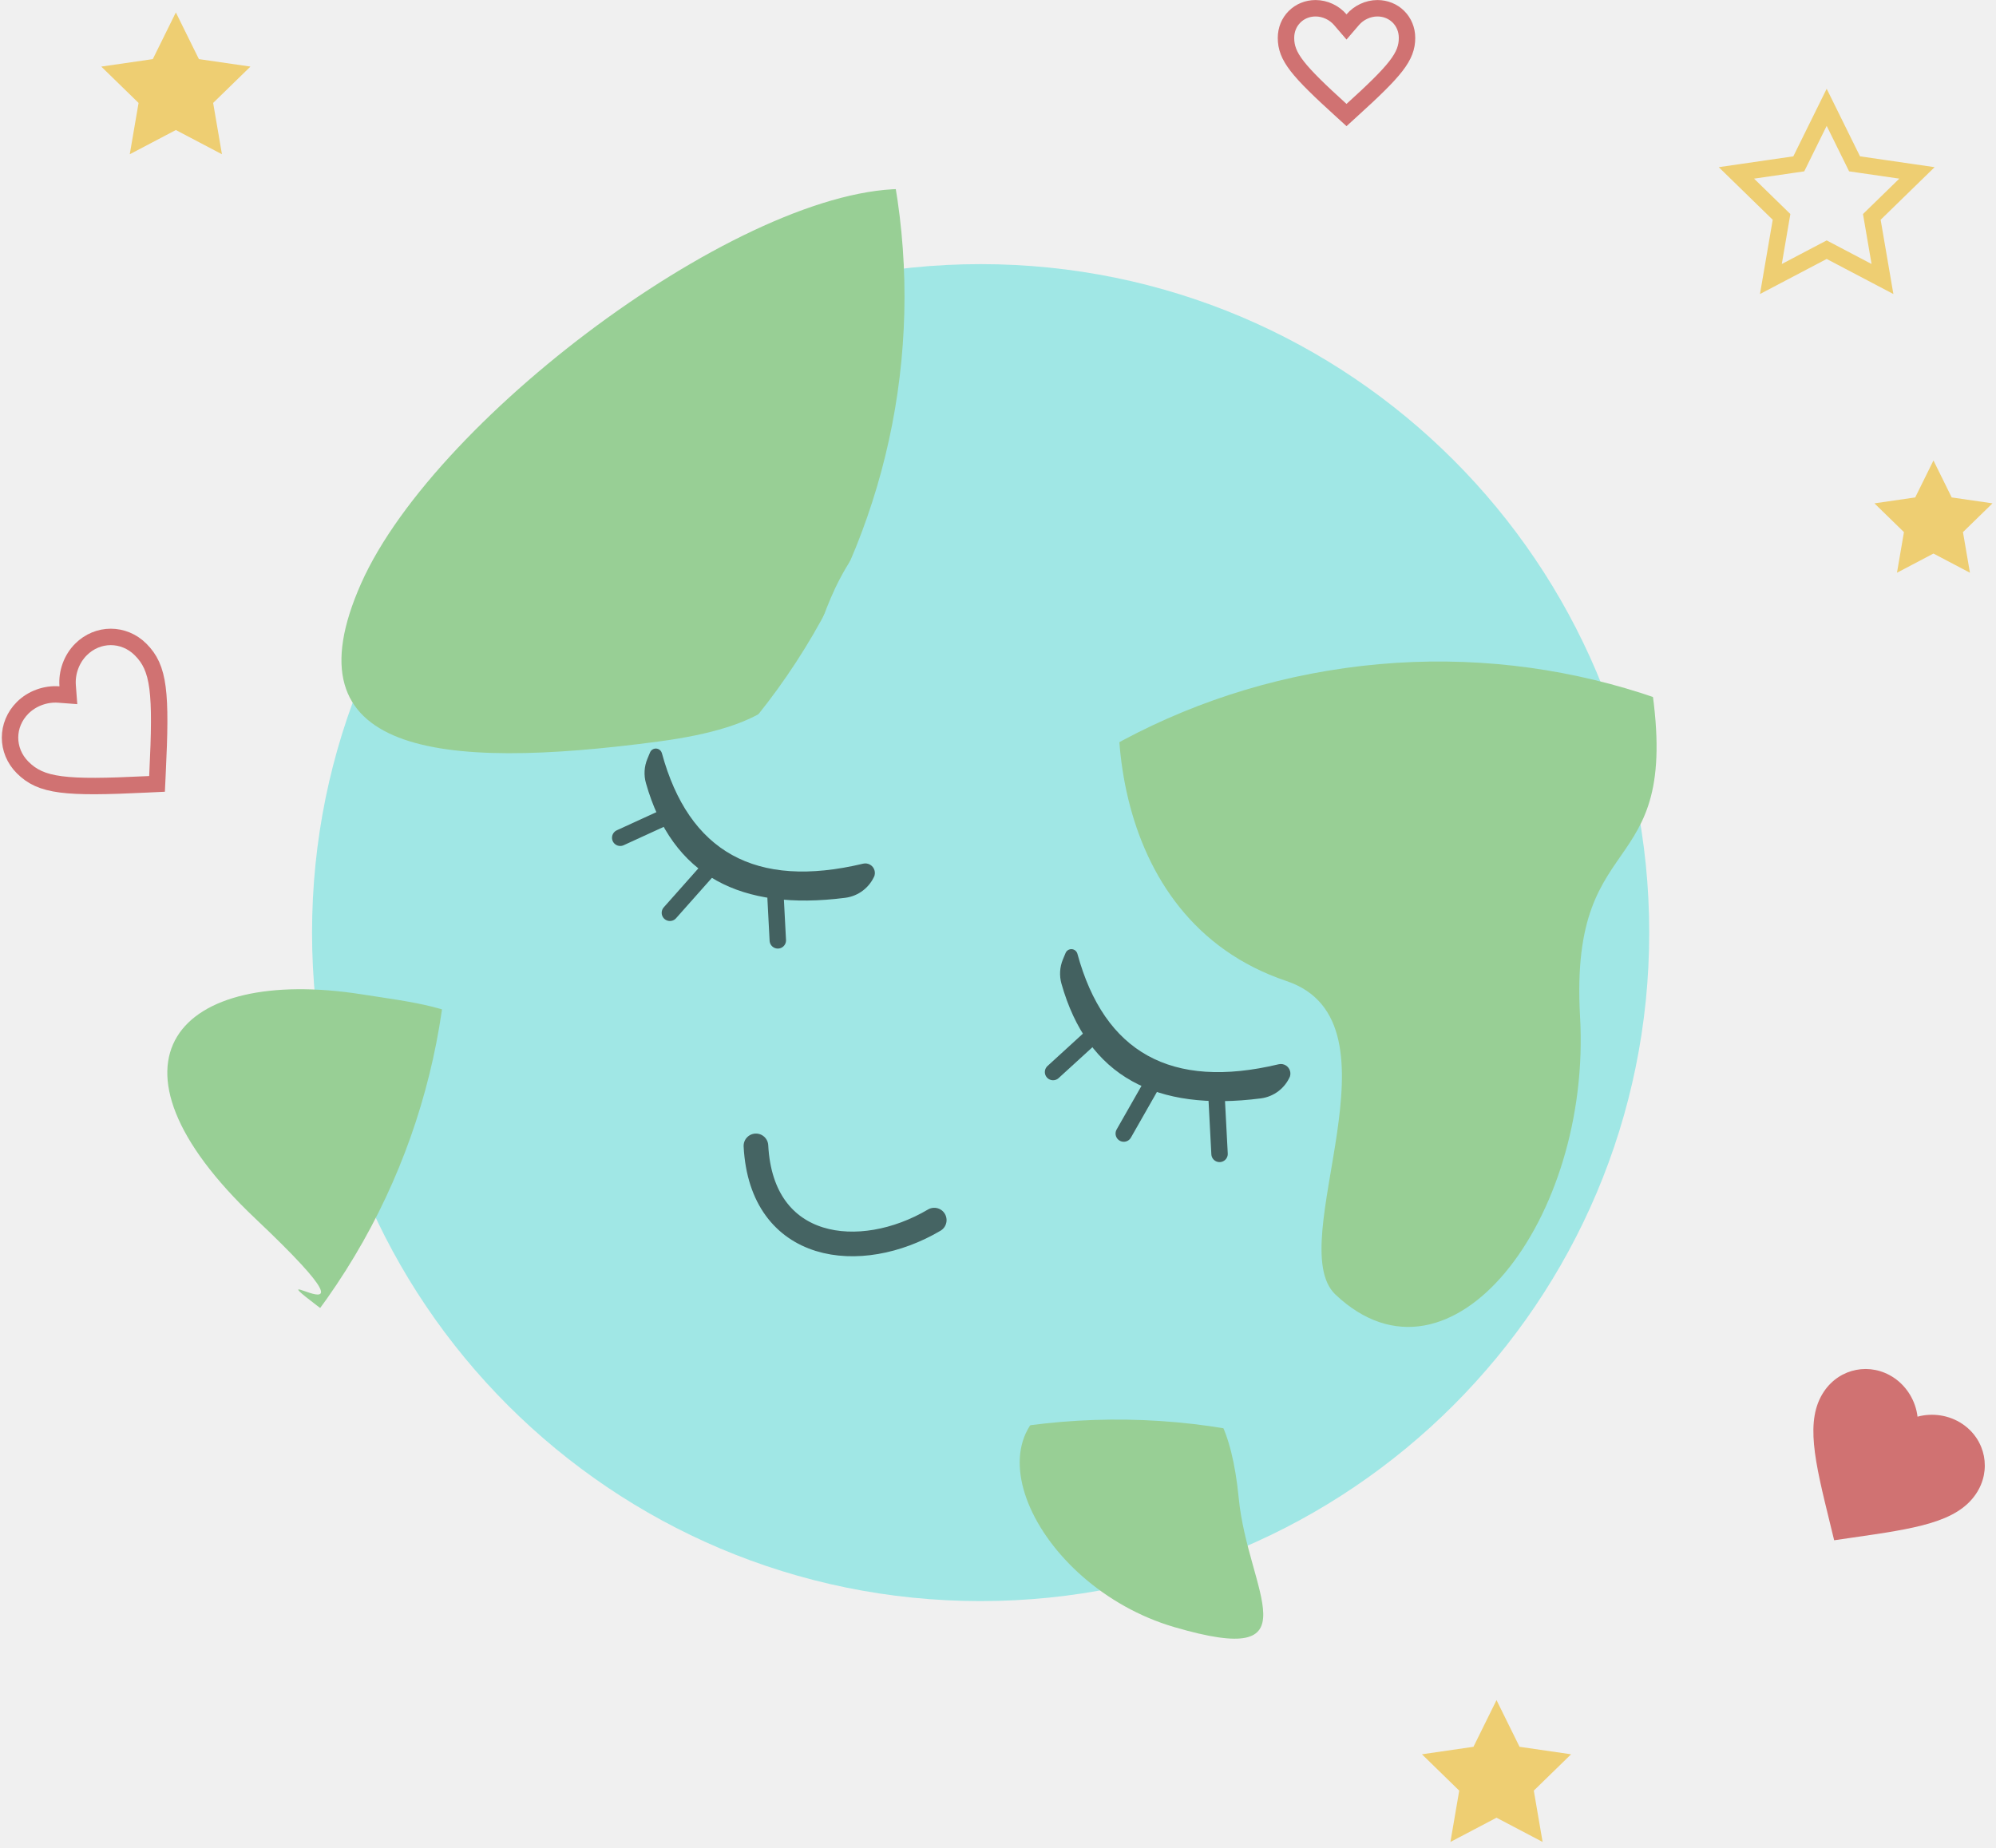
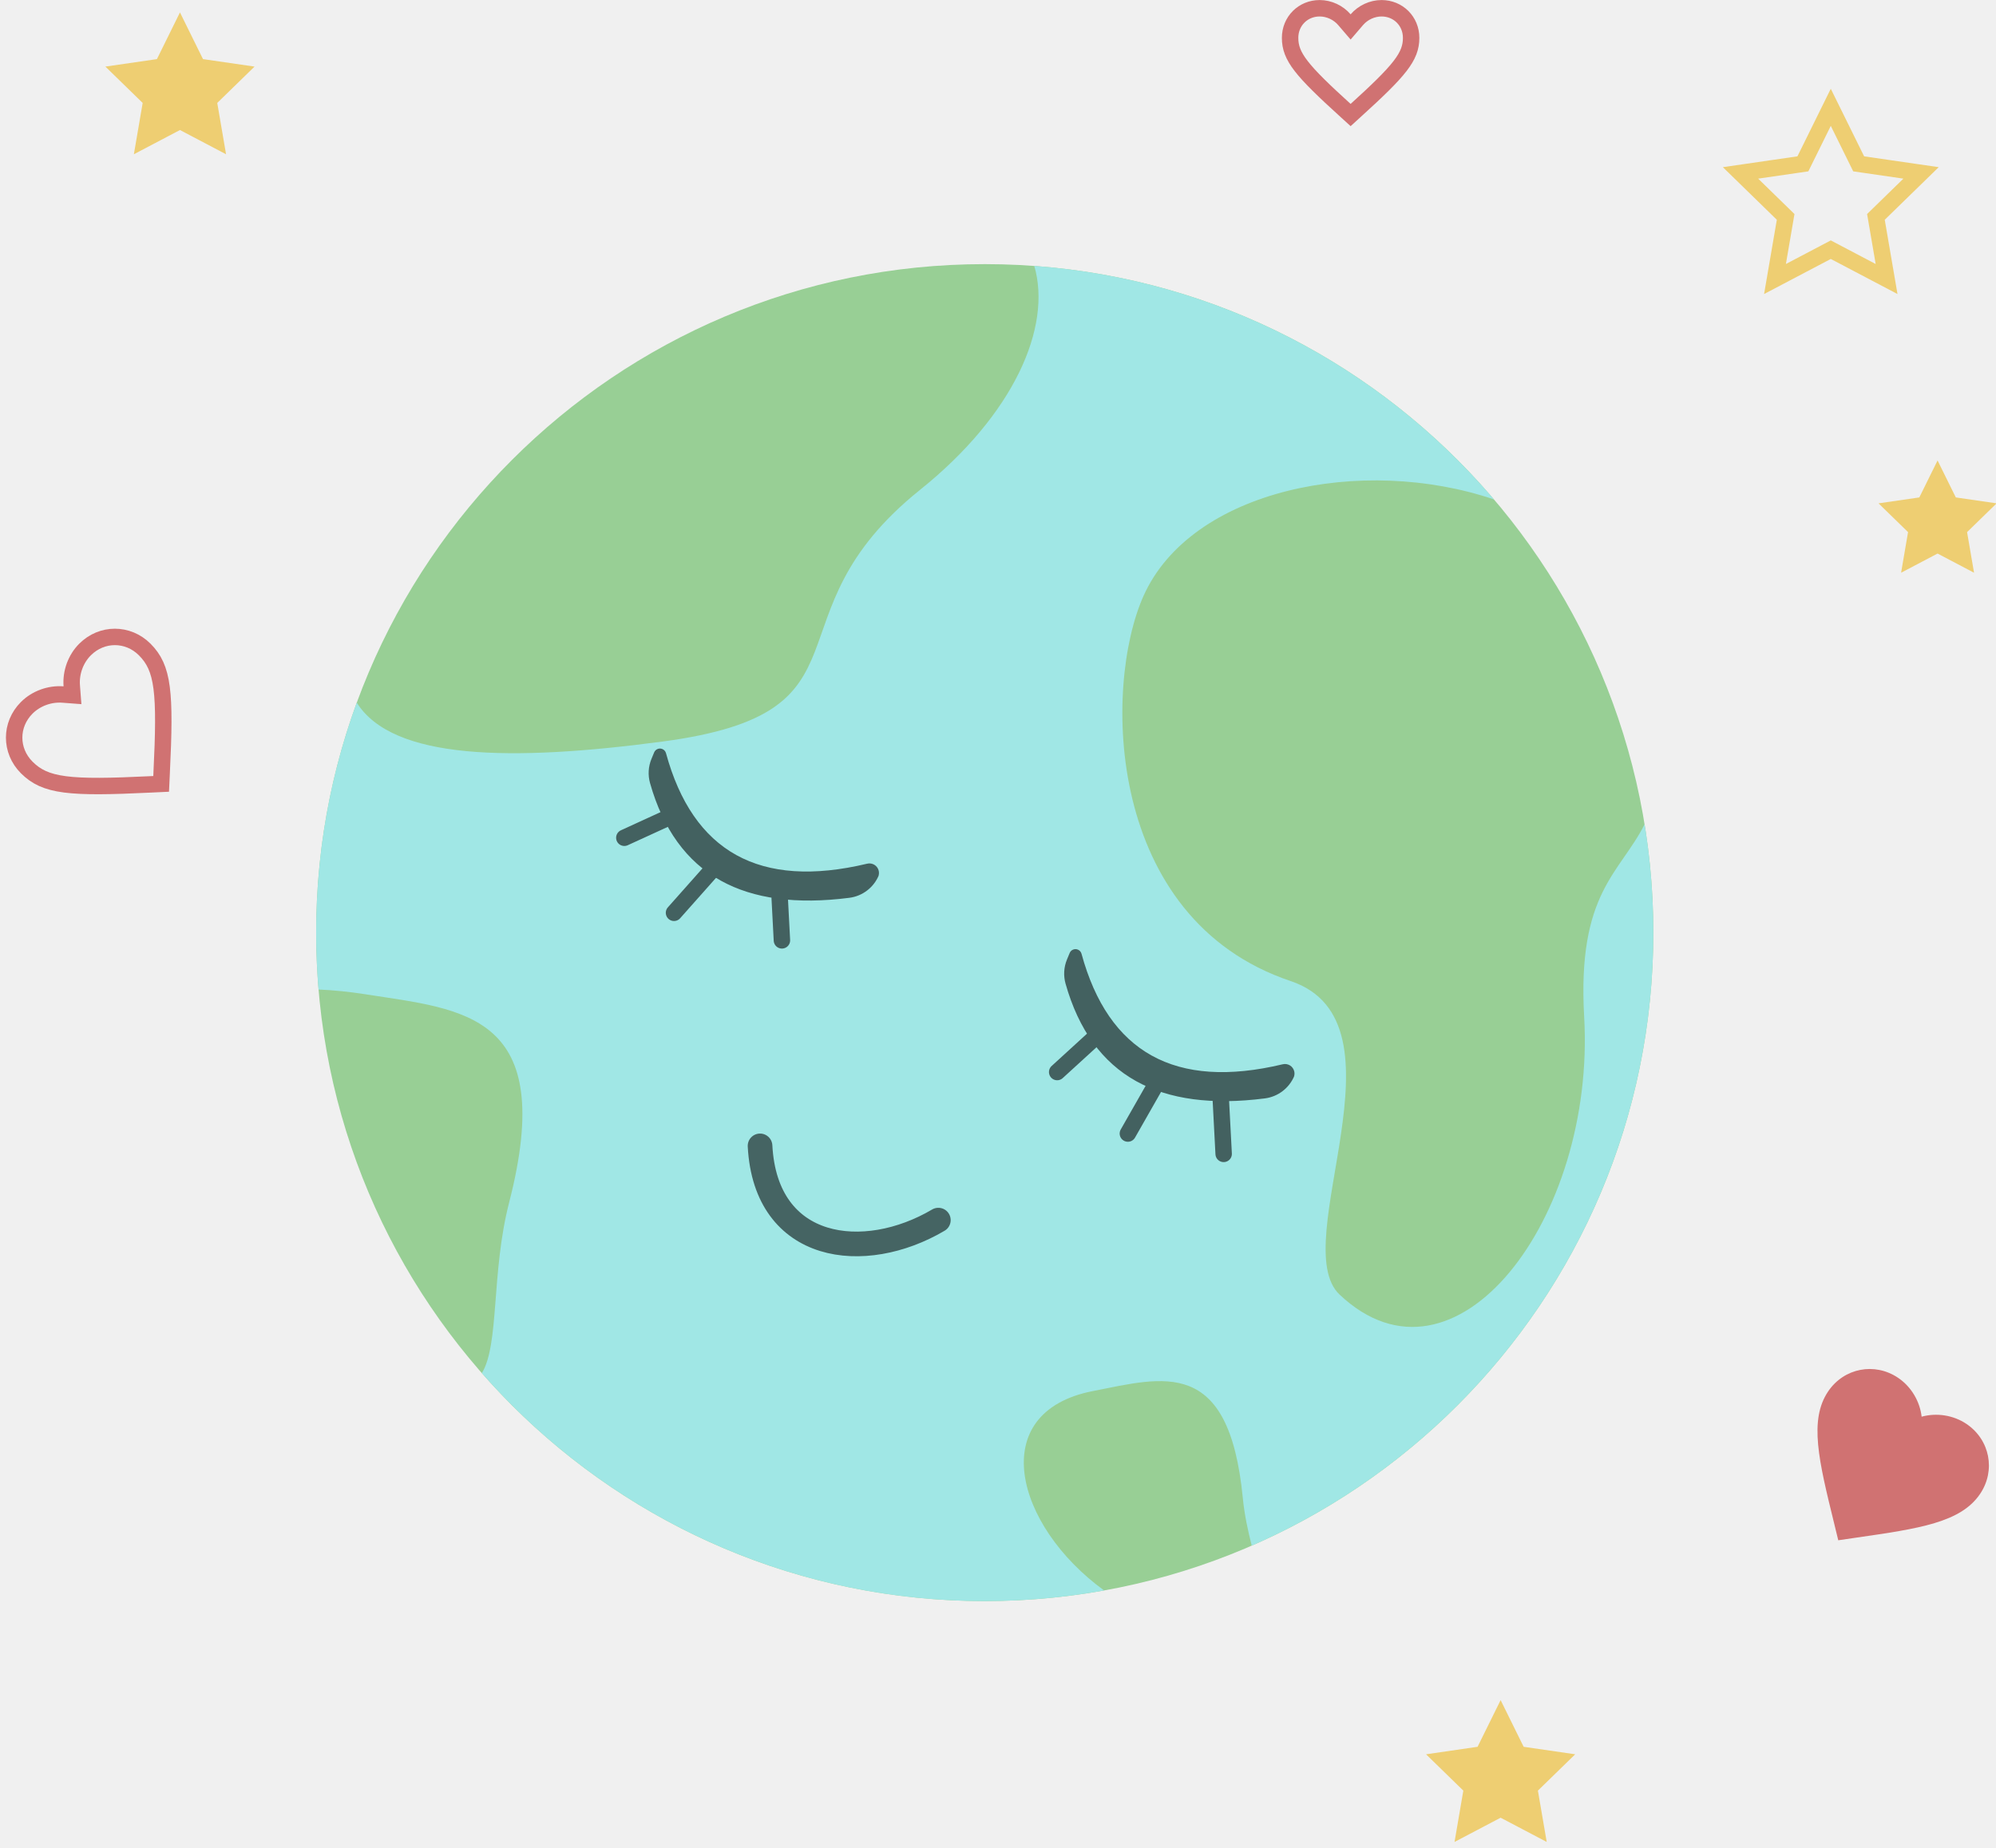
<svg xmlns="http://www.w3.org/2000/svg" xmlns:xlink="http://www.w3.org/1999/xlink" width="243px" height="225px" viewBox="0 0 243 225" version="1.1">
  <defs>
    <circle id="path-1" cx="81.748" cy="81.396" r="81.396" />
+     <path d="M0.643,88.326 C0.45,86.042 0.352,83.73 0.352,81.396 C0.352,71.556 2.098,62.124 5.297,53.393 C9.672,60.385 24.135,60.573 42.49,58.136 C69.341,54.57 54.639,42.909 73.872,27.484 C85.309,18.311 89.945,7.67 87.78,0.22 C110.164,1.86 130.034,12.552 143.744,28.651 L143.744,28.651 C127.737,23.221 106.882,27.418 101.077,40.402 C96.141,51.441 96.438,79.717 118.983,87.293 C133.936,92.317 118.394,119.292 124.954,125.478 C138.991,138.719 156.131,116.265 154.724,91.651 C153.859,76.5 159.099,74.164 162.08,68.205 C162.78,72.498 163.143,76.905 163.143,81.396 C163.143,114.793 143.029,143.493 114.253,156.041 C113.787,154.22 113.364,152.265 113.167,150.243 C111.483,132.979 103.548,135.527 94.894,137.223 C81.818,139.787 85.388,153.585 96.281,161.497 C91.565,162.347 86.708,162.791 81.748,162.791 C57.341,162.791 35.443,152.049 20.525,135.035 C22.671,131.539 21.649,122.8 23.846,114.258 C29.772,91.224 18.354,90.786 6.407,88.913 C4.387,88.596 2.461,88.403 0.643,88.326 Z" id="path-3" />
  </defs>
  <g id="About-/-Roam-with-care" stroke="none" stroke-width="1" fill="none" fill-rule="evenodd">
-     <g id="Tablet---Donation" transform="translate(-735, -247)">
+     <g id="Tablet---Donation-Confirmation" transform="translate(-734, -199)">
      <g id="donate" transform="translate(257.5, 88)">
-         <g id="illustration" transform="translate(475, 158)">
+         <g id="illustration" transform="translate(474.5, 110)">
          <g id="world" transform="translate(40.13789, 33.16115)">
            <mask id="mask-2" fill="white">
              <use xlink:href="#path-1" />
            </mask>
-             <use id="Oval" fill="#A0E7E5" xlink:href="#path-1" />
-             <path d="M69.394,7.768 C93.649,19.826 107.855,31.885 88.625,43.943 C69.394,56.002 20.85,58.012 5.785,45.953 C-9.281,33.895 1.667,17.664 26.237,15.631 C50.808,13.598 45.14,-4.291 69.394,7.768 Z" id="Path-2" fill="#98CF95" mask="url(#mask-2)" transform="translate(48.24282, 28.83882) rotate(146) translate(-48.24282, -28.83882) " />
-             <path d="M158.402,44.811 C186.29,45.985 194.557,92.888 175.327,104.946 C165.082,111.37 137.039,115.012 126.4,93.74 C119.343,79.632 94.794,98.777 87.755,93.142 C72.69,81.084 92.54,60.986 117.11,58.953 C141.68,56.92 130.513,43.636 158.402,44.811 Z" id="Path-2-Copy" fill="#98CF95" mask="url(#mask-2)" transform="translate(134.151, 77.33382) scale(-1, 1) rotate(278) translate(-134.151, -77.33382) " />
-             <path d="M115.342,159.426 C107.87,164.111 101.376,169.333 93.617,153.82 C88.47,143.53 77.353,137.821 95.272,136.339 C113.192,134.856 129.367,150.631 115.342,159.426 Z" id="Path-2-Copy-2" fill="#98CF95" mask="url(#mask-2)" transform="translate(103.0605, 150.2196) rotate(201) translate(-103.0605, -150.2196) " />
-             <path d="M13.727,91.335 C41.616,92.51 41.107,108.385 21.877,120.444 C11.633,126.868 2.728,134.028 -7.911,112.757 C-14.968,98.648 -30.211,90.82 -5.641,88.787 C18.929,86.754 -14.161,90.16 13.727,91.335 Z" id="Path-2-Copy-3" fill="#98CF95" mask="url(#mask-2)" transform="translate(8.247939, 107.5703) rotate(221) translate(-8.247939, -107.5703) " />
+             <use id="Oval" fill="#98CF95" xlink:href="#path-1" />
+             <mask id="mask-4" fill="white">
+               <use xlink:href="#path-3" />
+             </mask>
+             <use id="Combined-Shape" fill="#A0E7E5" xlink:href="#path-3" />
          </g>
          <g id="face" transform="translate(119.343, 120.2251) rotate(-3) translate(-119.343, -120.2251) translate(76.84298, 88.22511)">
            <g id="eyes" transform="translate(0.11232, -0)">
              <g id="eye-1" transform="translate(0, 0)">
                <path d="M20.293,-1.647 L21.144,-1.744 C21.562,-1.791 21.941,-1.49 21.988,-1.072 C22.015,-0.837 21.932,-0.603 21.763,-0.439 C17.296,3.914 15.063,8.41 15.063,13.051 C15.063,17.728 17.332,22.548 21.87,27.511 C22.303,27.985 22.27,28.72 21.796,29.153 C21.615,29.318 21.387,29.422 21.144,29.45 L21.318,29.43 C19.715,29.613 18.137,28.924 17.182,27.624 C13.341,22.397 11.421,17.496 11.421,12.921 C11.421,8.17 13.492,3.74 17.633,-0.37 C18.351,-1.082 19.288,-1.532 20.293,-1.647 Z" id="Rectangle" fill="#436160" transform="translate(17.45004, 13.85328) rotate(-58) translate(-17.45004, -13.85328) " />
                <path d="M2.01,12.643 C4.006,11.853 6.002,11.062 7.998,10.271" id="Path-4" stroke="#436160" stroke-width="2" stroke-linecap="round" />
                <path d="M7.572,22.084 C9.373,20.257 11.174,18.431 12.975,16.604" id="Path-7" stroke="#436160" stroke-width="2" stroke-linecap="round" />
                <polyline id="Path-8" stroke="#436160" stroke-width="2" stroke-linecap="round" points="20.516 26.123 20.516 21.138 20.516 20.973" />
              </g>
              <g id="eye-2" transform="translate(49.97908, 27.03854)">
                <path d="M19.553,-1.647 L20.404,-1.744 C20.823,-1.791 21.201,-1.49 21.249,-1.072 C21.275,-0.837 21.192,-0.603 21.023,-0.439 C16.556,3.914 14.323,8.41 14.323,13.051 C14.323,17.728 16.592,22.548 21.13,27.511 C21.563,27.985 21.53,28.72 21.056,29.153 C20.876,29.318 20.647,29.422 20.404,29.45 L20.578,29.43 C18.975,29.613 17.397,28.924 16.442,27.624 C12.601,22.397 10.681,17.496 10.681,12.921 C10.681,8.17 12.752,3.74 16.893,-0.37 C17.611,-1.082 18.548,-1.532 19.553,-1.647 Z" id="Rectangle-Copy-3" fill="#436160" transform="translate(16.71025, 13.85328) rotate(-58) translate(-16.71025, -13.85328) " />
                <path d="M11.366,24.78 C12.579,22.888 13.792,20.997 15.005,19.106" id="Path-10" stroke="#436160" stroke-width="2" stroke-linecap="round" />
                <polyline id="Path-11" stroke="#436160" stroke-width="2" stroke-linecap="round" points="22.881 27.863 22.881 23.318 22.881 21.288" />
                <path d="M3.162,16.851 C4.854,15.46 6.547,14.069 8.239,12.678" id="Path-9" stroke="#436160" stroke-width="2" stroke-linecap="round" />
              </g>
            </g>
            <path d="M16.659,50.974 C16.659,63.932 28.607,65.973 37.865,61.137" id="mouth" stroke-opacity="0.568" stroke="#000000" stroke-width="3" stroke-linecap="round" stroke-linejoin="round" />
          </g>
          <g id="stars" transform="translate(14.36303, 2.512209)">
            <polygon id="Star" stroke="#EECE72" stroke-width="2" points="210.523 28.89 203.731 32.461 205.028 24.898 199.533 19.541 207.127 18.438 210.523 11.556 213.919 18.438 221.514 19.541 216.018 24.898 217.316 32.461" />
            <polygon id="Star-Copy-3" fill="#EECE72" points="223.523 65.89 219.082 68.225 219.93 63.28 216.337 59.777 221.302 59.056 223.523 54.556 225.744 59.056 230.709 59.777 227.116 63.28 227.964 68.225" />
            <polygon id="Star-Copy" fill="#EECE72" points="9.546 14.32 3.935 17.27 5.007 11.021 0.467 6.596 6.741 5.685 9.546 0 12.352 5.685 18.626 6.596 14.086 11.021 15.158 17.27" />
            <polygon id="Star-Copy-2" fill="#EECE72" points="170.328 219.818 164.717 222.768 165.788 216.52 161.249 212.095 167.522 211.183 170.328 205.499 173.133 211.183 179.407 212.095 174.867 216.52 175.939 222.768" />
          </g>
          <g id="hearts" transform="translate(0.088052, 0.810368)" fill-rule="nonzero">
            <path d="M15.248,98.24 L16.194,97.379 C23.572,90.689 25.404,88.447 25.404,85.256 C25.404,82.365 23.156,80.12 20.268,80.12 C18.654,80.12 17.057,80.868 16.007,82.092 L15.248,82.976 L14.489,82.092 C13.439,80.868 11.841,80.12 10.227,80.12 C7.339,80.12 5.091,82.365 5.091,85.256 C5.091,88.447 6.924,90.689 14.303,97.38 L15.248,98.24 Z" id="Path" stroke="#D07272" stroke-width="2" transform="translate(15.24767, 89.35628) rotate(-45) translate(-15.24767, -89.35628) " />
            <path d="M231.433,189.488 L229.815,188.015 C224.069,182.805 220.276,179.357 220.276,175.151 C220.276,171.704 222.976,169.015 226.412,169.015 C228.354,169.015 230.217,169.919 231.433,171.336 C232.649,169.919 234.512,169.015 236.453,169.015 C239.89,169.015 242.59,171.704 242.59,175.151 C242.59,179.357 238.796,182.805 233.051,188.015 L231.433,189.488 Z" id="Path-Copy-2" fill="#D07272" transform="translate(231.4328, 179.2512) scale(-1, 1) rotate(-34) translate(-231.4328, -179.2512) " />
            <path d="M166.341,14.197 L166.882,13.704 C172.353,8.743 173.708,7.085 173.708,4.797 C173.708,2.767 172.134,1.195 170.106,1.195 C168.97,1.195 167.84,1.723 167.1,2.586 L166.341,3.47 L165.582,2.586 C164.842,1.723 163.712,1.195 162.575,1.195 C160.547,1.195 158.973,2.767 158.973,4.797 C158.973,7.085 160.329,8.743 165.801,13.705 L166.341,14.197 Z" id="Path-Copy-3" stroke="#D07272" stroke-width="2" />
          </g>
        </g>
      </g>
    </g>
  </g>
</svg>
